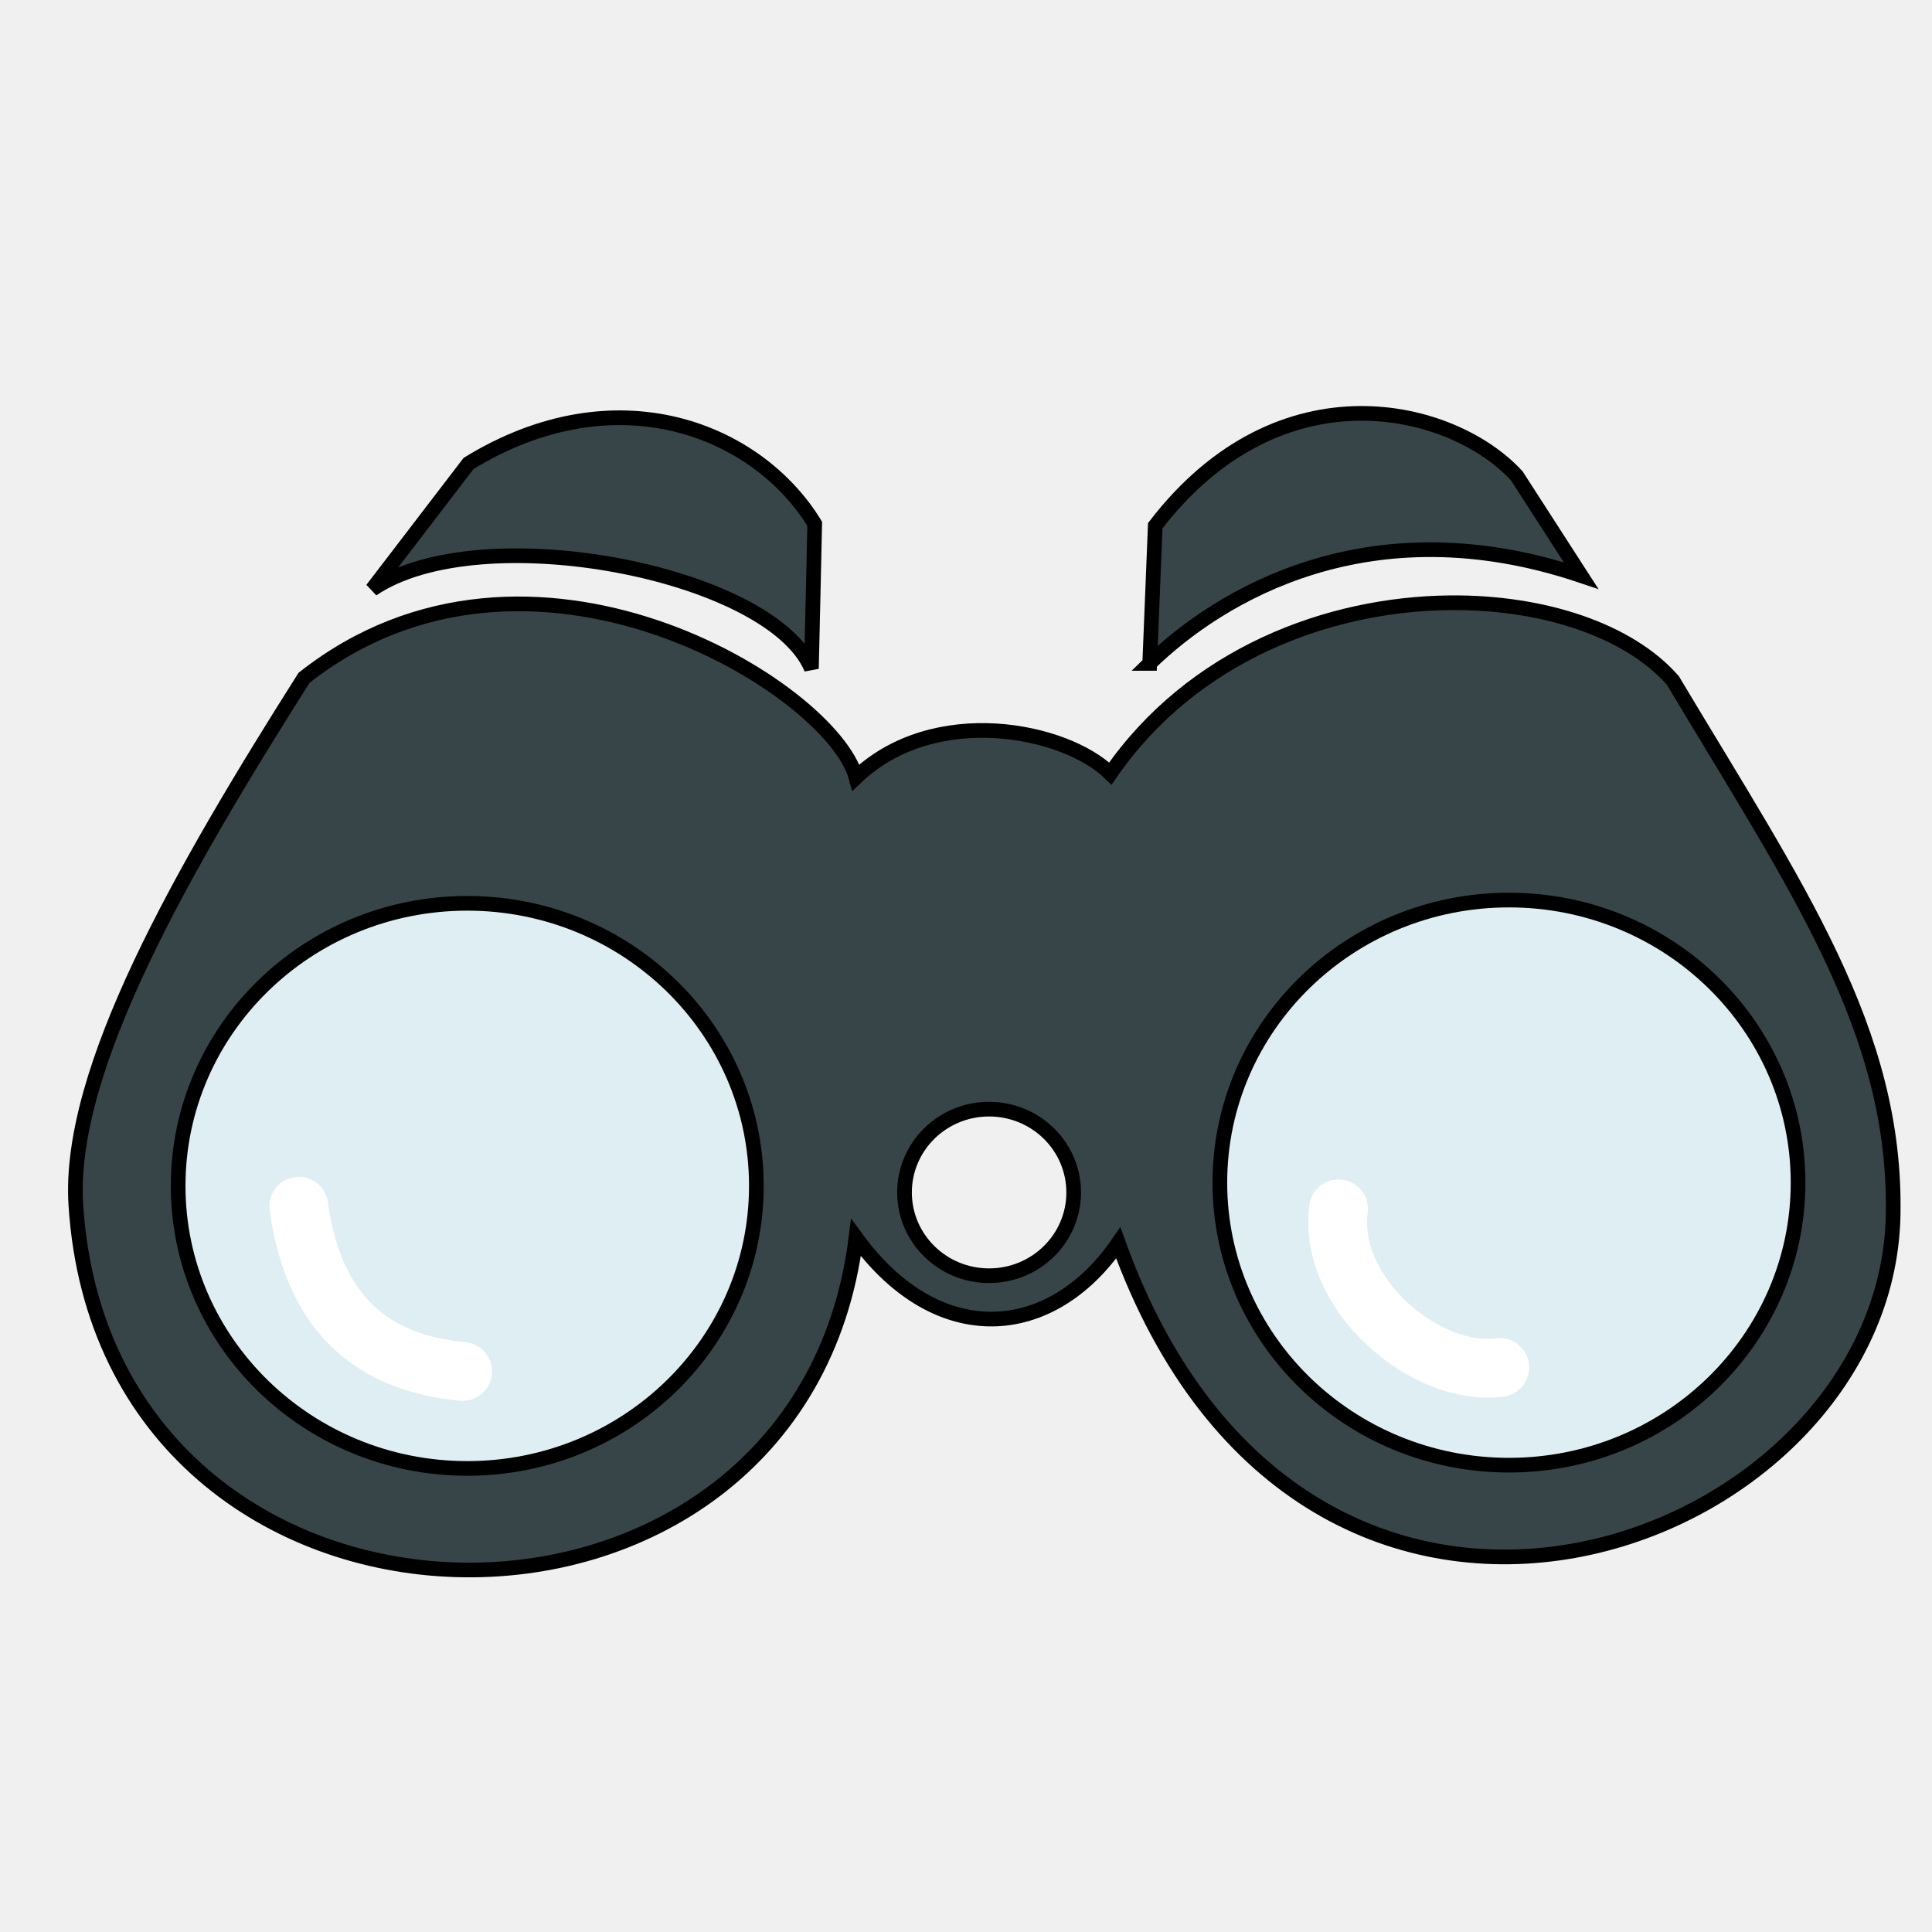
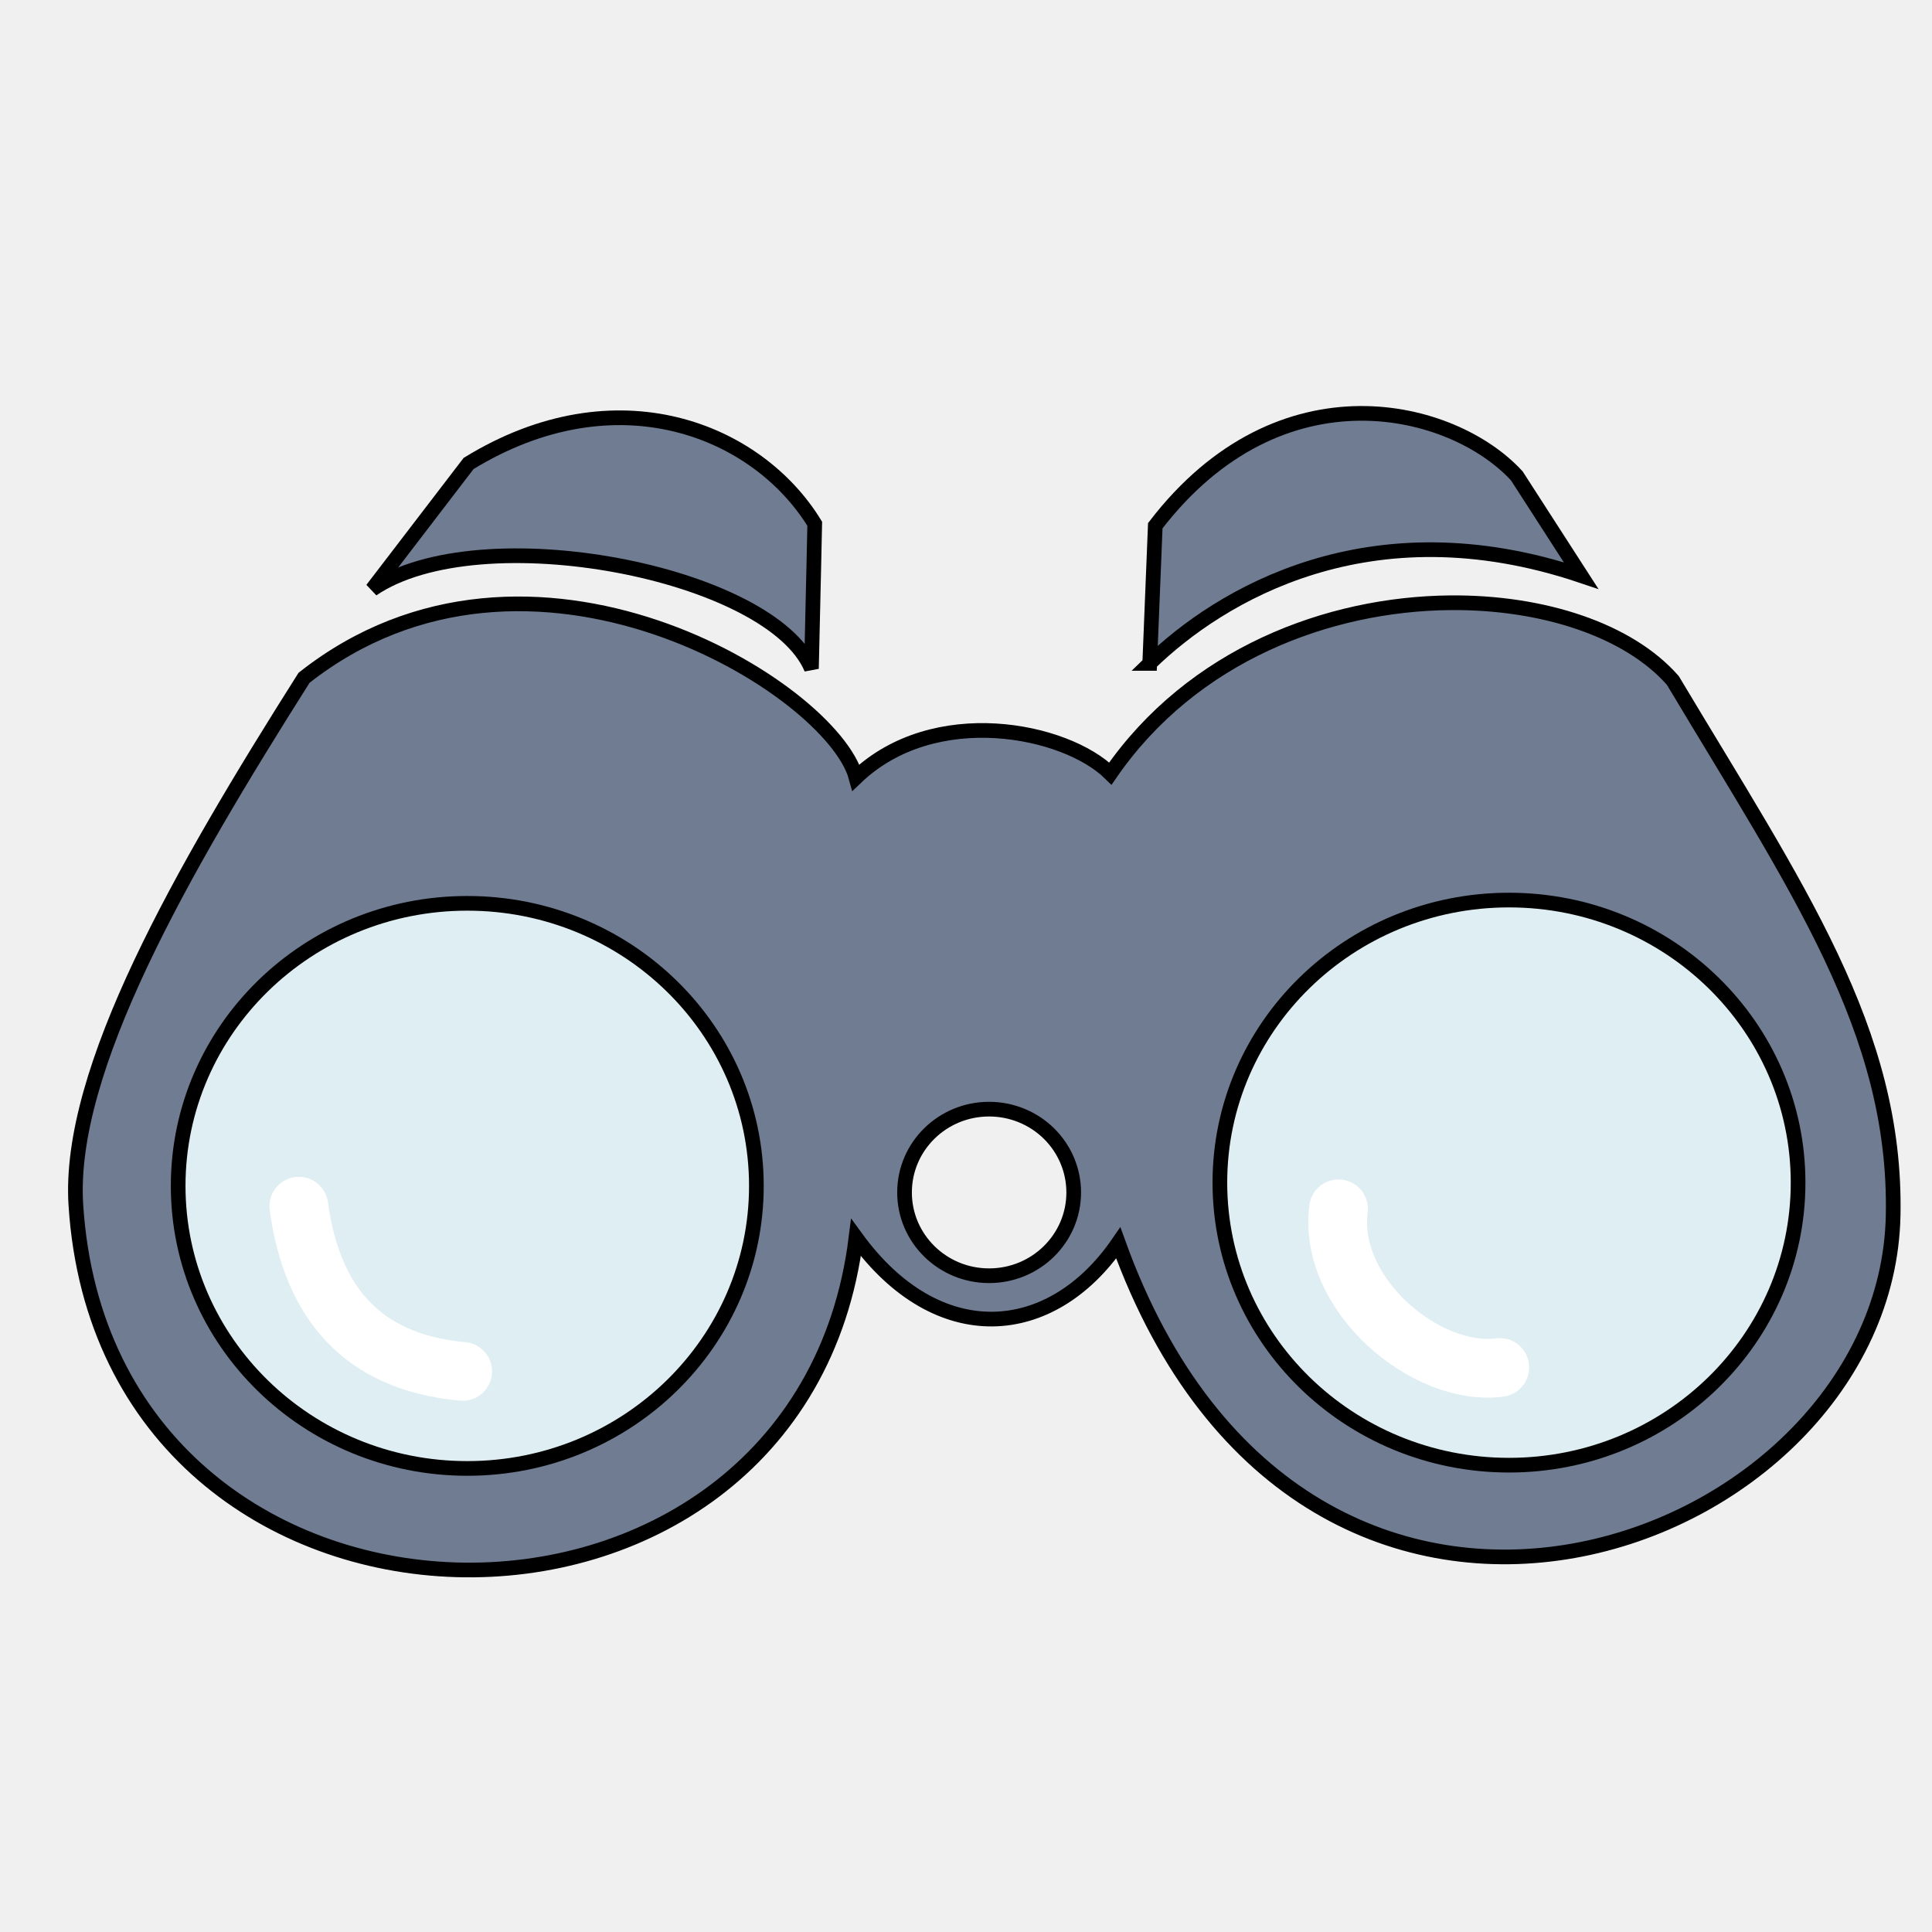
<svg xmlns="http://www.w3.org/2000/svg" width="100%" height="100%" viewBox="0 0 64 64" id="svg4311" version="1.1">
  <defs id="defs4313">
    </defs>
  <g id="layer5" style="display:inline">
-     <g id="g4196" transform="translate(0.4464286,0.2678571)">
-       <path id="path4165" d="m 47.58,19.699 c -4.015,0.04 -8.527,1.716 -11.244,5.658 -1.485,-1.465 -5.832,-2.351 -8.426,0.129 C 27.107,22.524 17.109,16.284 9.625,22.186 5.557,28.611 1.781,35.19 2.066,39.646 c 1.007,15.744 23.974,16.128 25.844,1.086 2.709,3.725 6.468,3.407 8.688,0.174 C 42.827,58.204 62.044,51.103 62.266,39.994 62.388,33.872 59.095,29.177 54.969,22.273 53.524,20.625 50.703,19.668 47.58,19.699 Z m -15.262,16.775 a 2.801,2.758 0 0 1 2.803,2.76 2.801,2.758 0 0 1 -2.803,2.758 2.801,2.758 0 0 1 -2.801,-2.758 2.801,2.758 0 0 1 2.801,-2.76 z" style="fill:#374548;fill-rule:evenodd;stroke:#000000;stroke-width:0.486;stroke-linecap:butt;stroke-linejoin:miter;stroke-miterlimit:4;stroke-dasharray:none;stroke-opacity:1" />
-       <path id="path4169" d="m 11.883,19.254 c 3.565,-2.435 13.21,-0.564 14.55,2.628 0.062,-2.58 0.109,-4.799 0.109,-4.799 C 24.641,13.974 19.978,12.078 15.076,15.084 Z" style="fill:#374548;fill-rule:evenodd;stroke:#000000;stroke-width:0.486px;stroke-linecap:butt;stroke-linejoin:miter;stroke-opacity:1" />
-       <path id="path4171" d="m 37.639,21.708 0.184,-4.561 c 4.157,-5.421 9.872,-3.952 11.977,-1.65 l 2.128,3.301 c -7.02,-2.359 -11.979,0.663 -14.29,2.91 z" style="fill:#374548;fill-rule:evenodd;stroke:#000000;stroke-width:0.486px;stroke-linecap:butt;stroke-linejoin:miter;stroke-opacity:1" />
-       <ellipse ry="9.36" rx="9.577" cy="39.016" cx="15.032" id="path4148" style="fill:#dfeef2;fill-opacity:1;stroke:#000000;stroke-width:0.486;stroke-linecap:butt;stroke-linejoin:round;stroke-miterlimit:4;stroke-dasharray:none;stroke-dashoffset:0;stroke-opacity:1" />
-       <ellipse ry="9.36" rx="9.577" cy="38.908" cx="49.54" id="path4148-0" style="display:inline;fill:#dfeef2;fill-opacity:1;stroke:#000000;stroke-width:0.486;stroke-linecap:butt;stroke-linejoin:round;stroke-miterlimit:4;stroke-dasharray:none;stroke-dashoffset:0;stroke-opacity:1" />
-       <path id="path4173" d="m 9.451,39.69 c 0.434,3.147 2.045,5.161 5.429,5.473" style="fill:none;fill-rule:evenodd;stroke:#ffffff;stroke-width:1.946;stroke-linecap:round;stroke-linejoin:miter;stroke-miterlimit:4;stroke-dasharray:none;stroke-opacity:1" />
-       <path id="path4175" d="m 43.894,39.776 c -0.366,2.853 2.92,5.58 5.342,5.255" style="fill:none;fill-rule:evenodd;stroke:#ffffff;stroke-width:1.946;stroke-linecap:round;stroke-linejoin:miter;stroke-miterlimit:4;stroke-dasharray:none;stroke-opacity:1" />
-     </g>
+     <path style="fill:#6f7c91;fill-rule:evenodd;stroke:#000000;stroke-width:0.486;stroke-linecap:butt;stroke-linejoin:miter;stroke-miterlimit:4;stroke-dasharray:none;stroke-opacity:1" d="m 48.027,19.967 c -4.015,0.04 -8.527,1.716 -11.244,5.658 -1.485,-1.465 -5.832,-2.351 -8.426,0.129 -0.803,-2.963 -10.801,-9.202 -18.285,-3.301 -4.068,6.426 -7.844,13.005 -7.559,17.461 1.007,15.744 23.974,16.128 25.844,1.086 2.709,3.725 6.468,3.407 8.688,0.174 6.229,17.297 25.446,10.197 25.668,-0.912 C 62.834,34.14 59.541,29.445 55.415,22.541 53.971,20.893 51.149,19.936 48.027,19.967 Z m -15.262,16.775 a 2.801,2.758 0 0 1 2.803,2.76 2.801,2.758 0 0 1 -2.803,2.758 2.801,2.758 0 0 1 -2.801,-2.758 2.801,2.758 0 0 1 2.801,-2.76 z" id="path4165" />
+     <path style="fill:#6f7c91;fill-rule:evenodd;stroke:#000000;stroke-width:0.486px;stroke-linecap:butt;stroke-linejoin:miter;stroke-opacity:1" d="m 12.33,19.522 c 3.565,-2.435 13.21,-0.564 14.55,2.628 0.062,-2.58 0.109,-4.799 0.109,-4.799 -1.902,-3.108 -6.564,-5.005 -11.466,-1.998 z" id="path4169" />
+     <path style="fill:#6f7c91;fill-rule:evenodd;stroke:#000000;stroke-width:0.486px;stroke-linecap:butt;stroke-linejoin:miter;stroke-opacity:1" d="m 38.086,21.976 0.184,-4.561 c 4.157,-5.421 9.872,-3.952 11.977,-1.65 l 2.128,3.301 c -7.02,-2.359 -11.979,0.663 -14.29,2.91 z" id="path4171" />
+     <ellipse style="fill:#dfeef2;fill-opacity:1;stroke:#000000;stroke-width:0.486;stroke-linecap:butt;stroke-linejoin:round;stroke-miterlimit:4;stroke-dasharray:none;stroke-dashoffset:0;stroke-opacity:1" id="path4148" cx="15.479" cy="39.284" rx="9.577" ry="9.36" />
+     <ellipse style="display:inline;fill:#dfeef2;fill-opacity:1;stroke:#000000;stroke-width:0.486;stroke-linecap:butt;stroke-linejoin:round;stroke-miterlimit:4;stroke-dasharray:none;stroke-dashoffset:0;stroke-opacity:1" id="path4148-0" cx="49.987" cy="39.176" rx="9.577" ry="9.36" />
+     <path style="fill:none;fill-rule:evenodd;stroke:#ffffff;stroke-width:1.946;stroke-linecap:round;stroke-linejoin:miter;stroke-miterlimit:4;stroke-dasharray:none;stroke-opacity:1" d="m 9.898,39.957 c 0.434,3.147 2.045,5.161 5.429,5.473" id="path4173" />
+     <path style="fill:none;fill-rule:evenodd;stroke:#ffffff;stroke-width:1.946;stroke-linecap:round;stroke-linejoin:miter;stroke-miterlimit:4;stroke-dasharray:none;stroke-opacity:1" d="m 44.34,40.044 c -0.366,2.853 2.92,5.58 5.342,5.255" id="path4175" />
  </g>
</svg>
